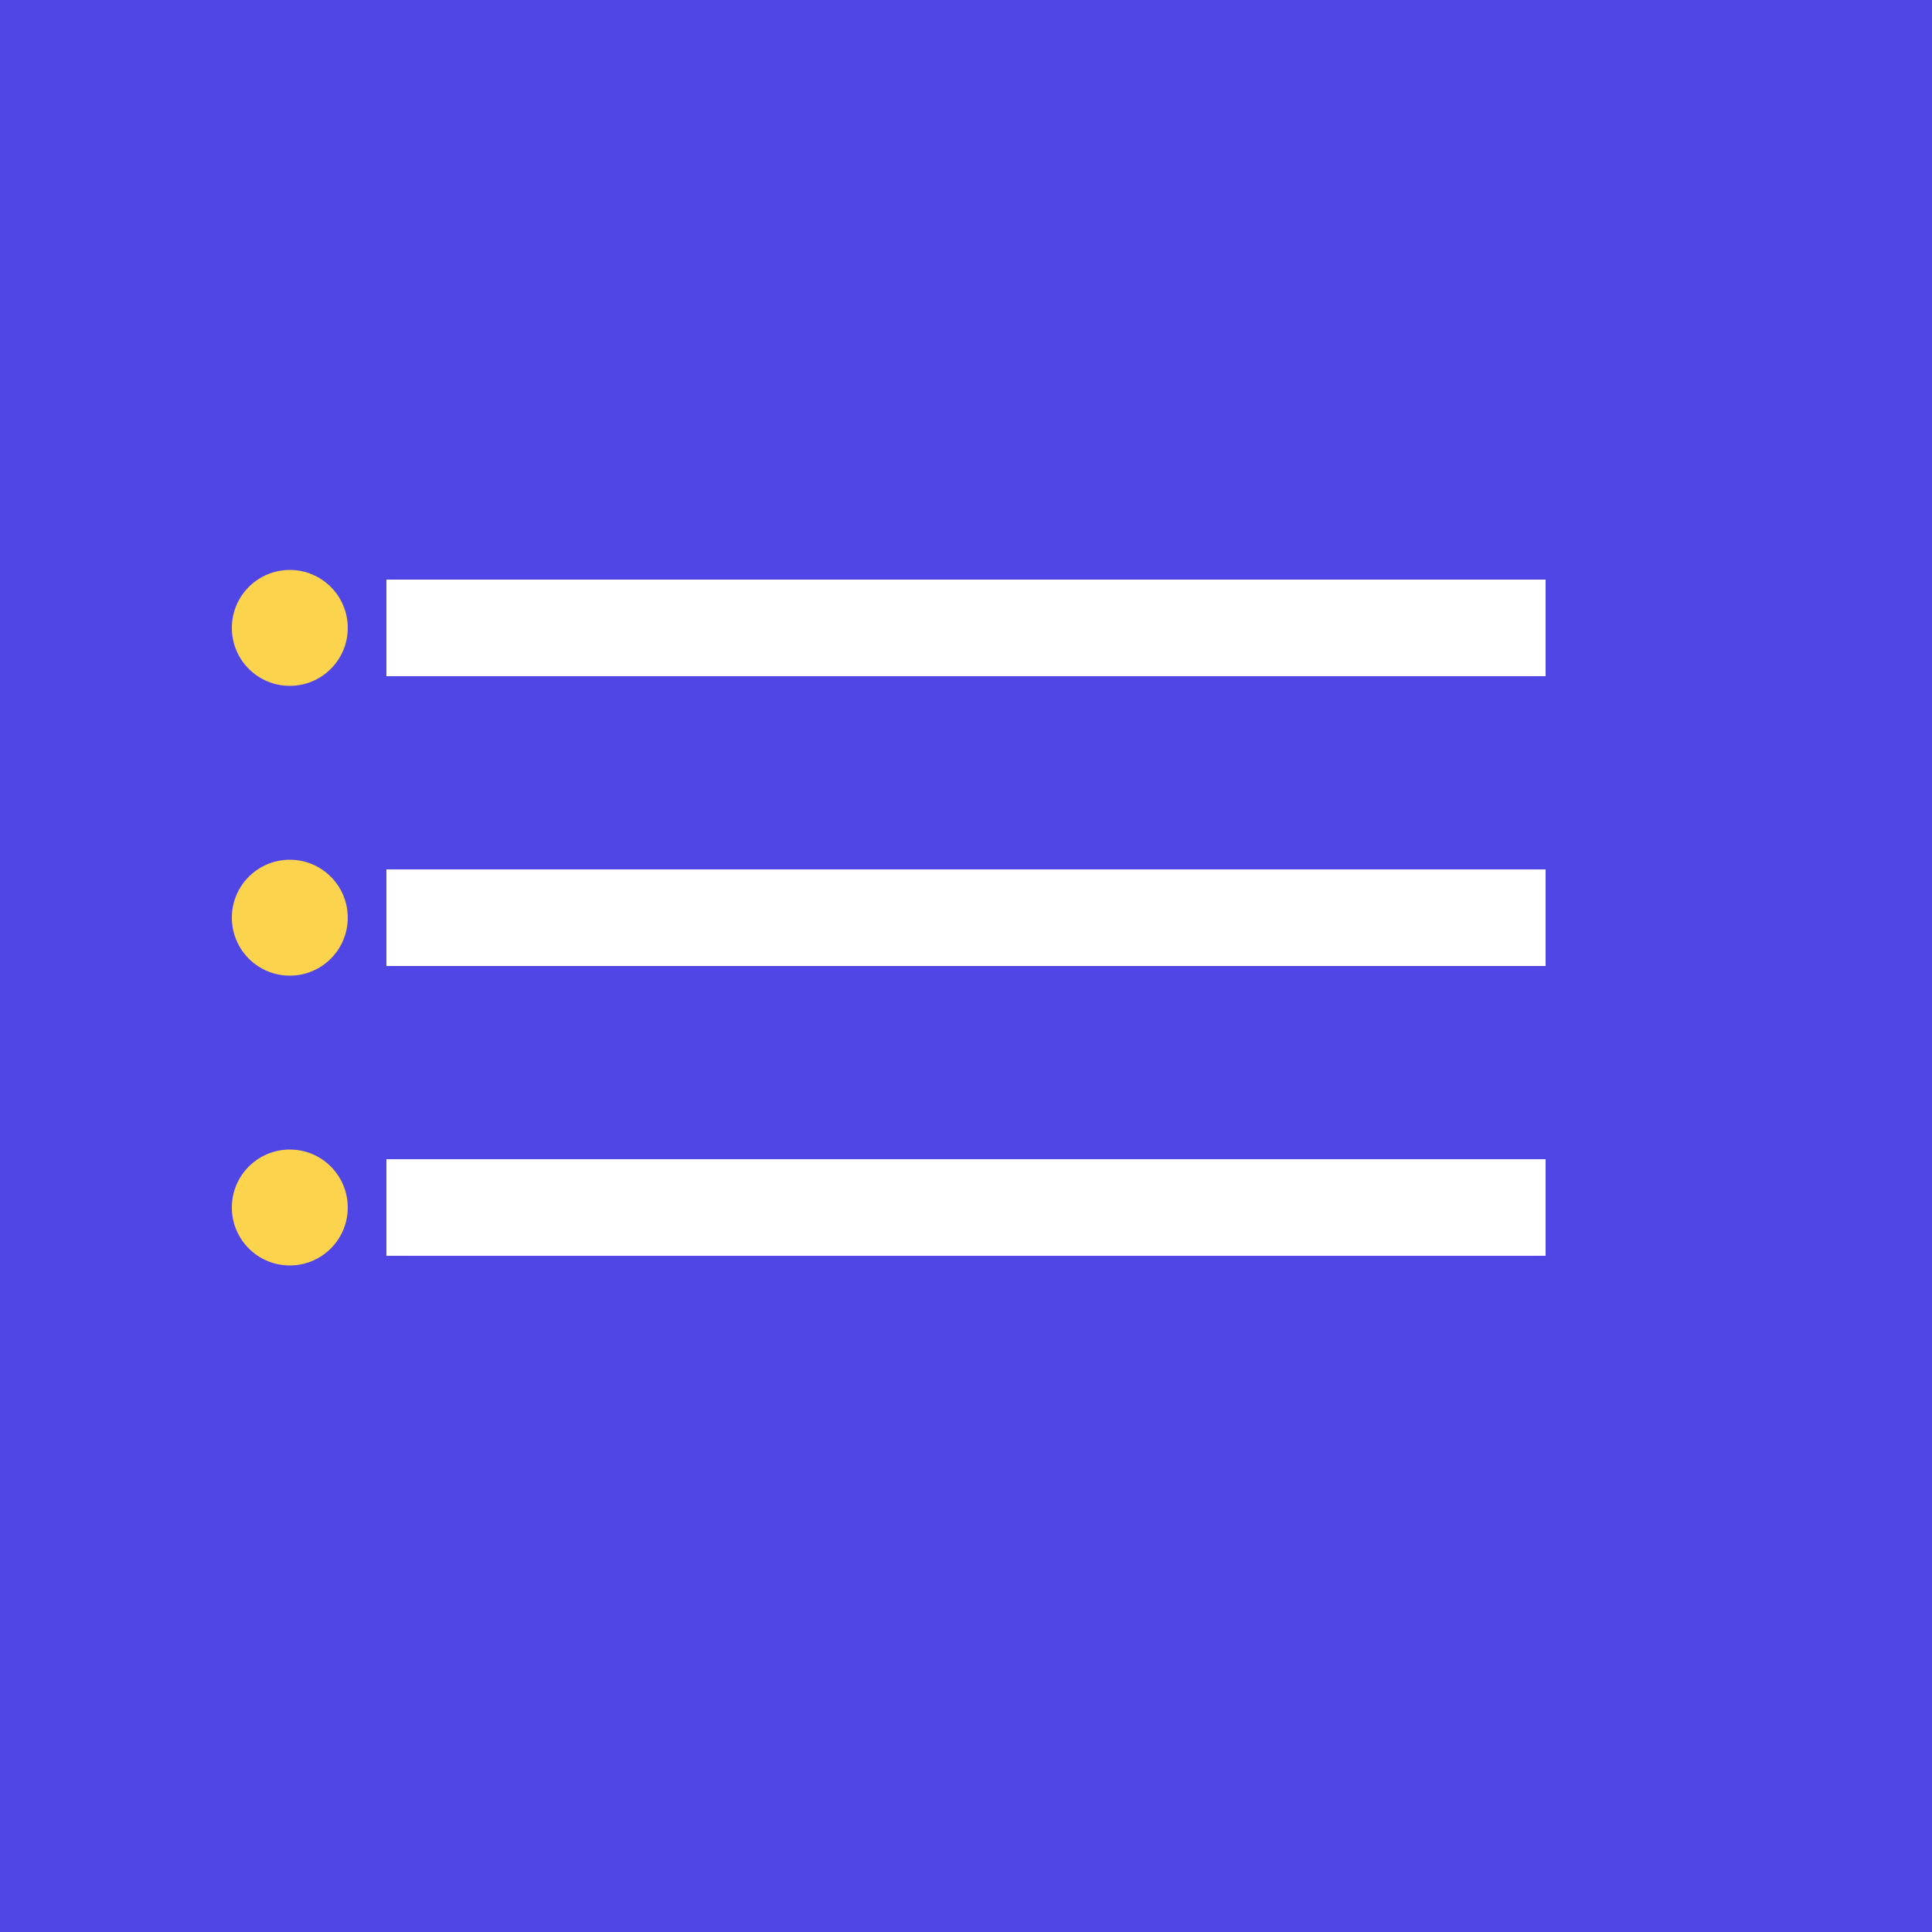
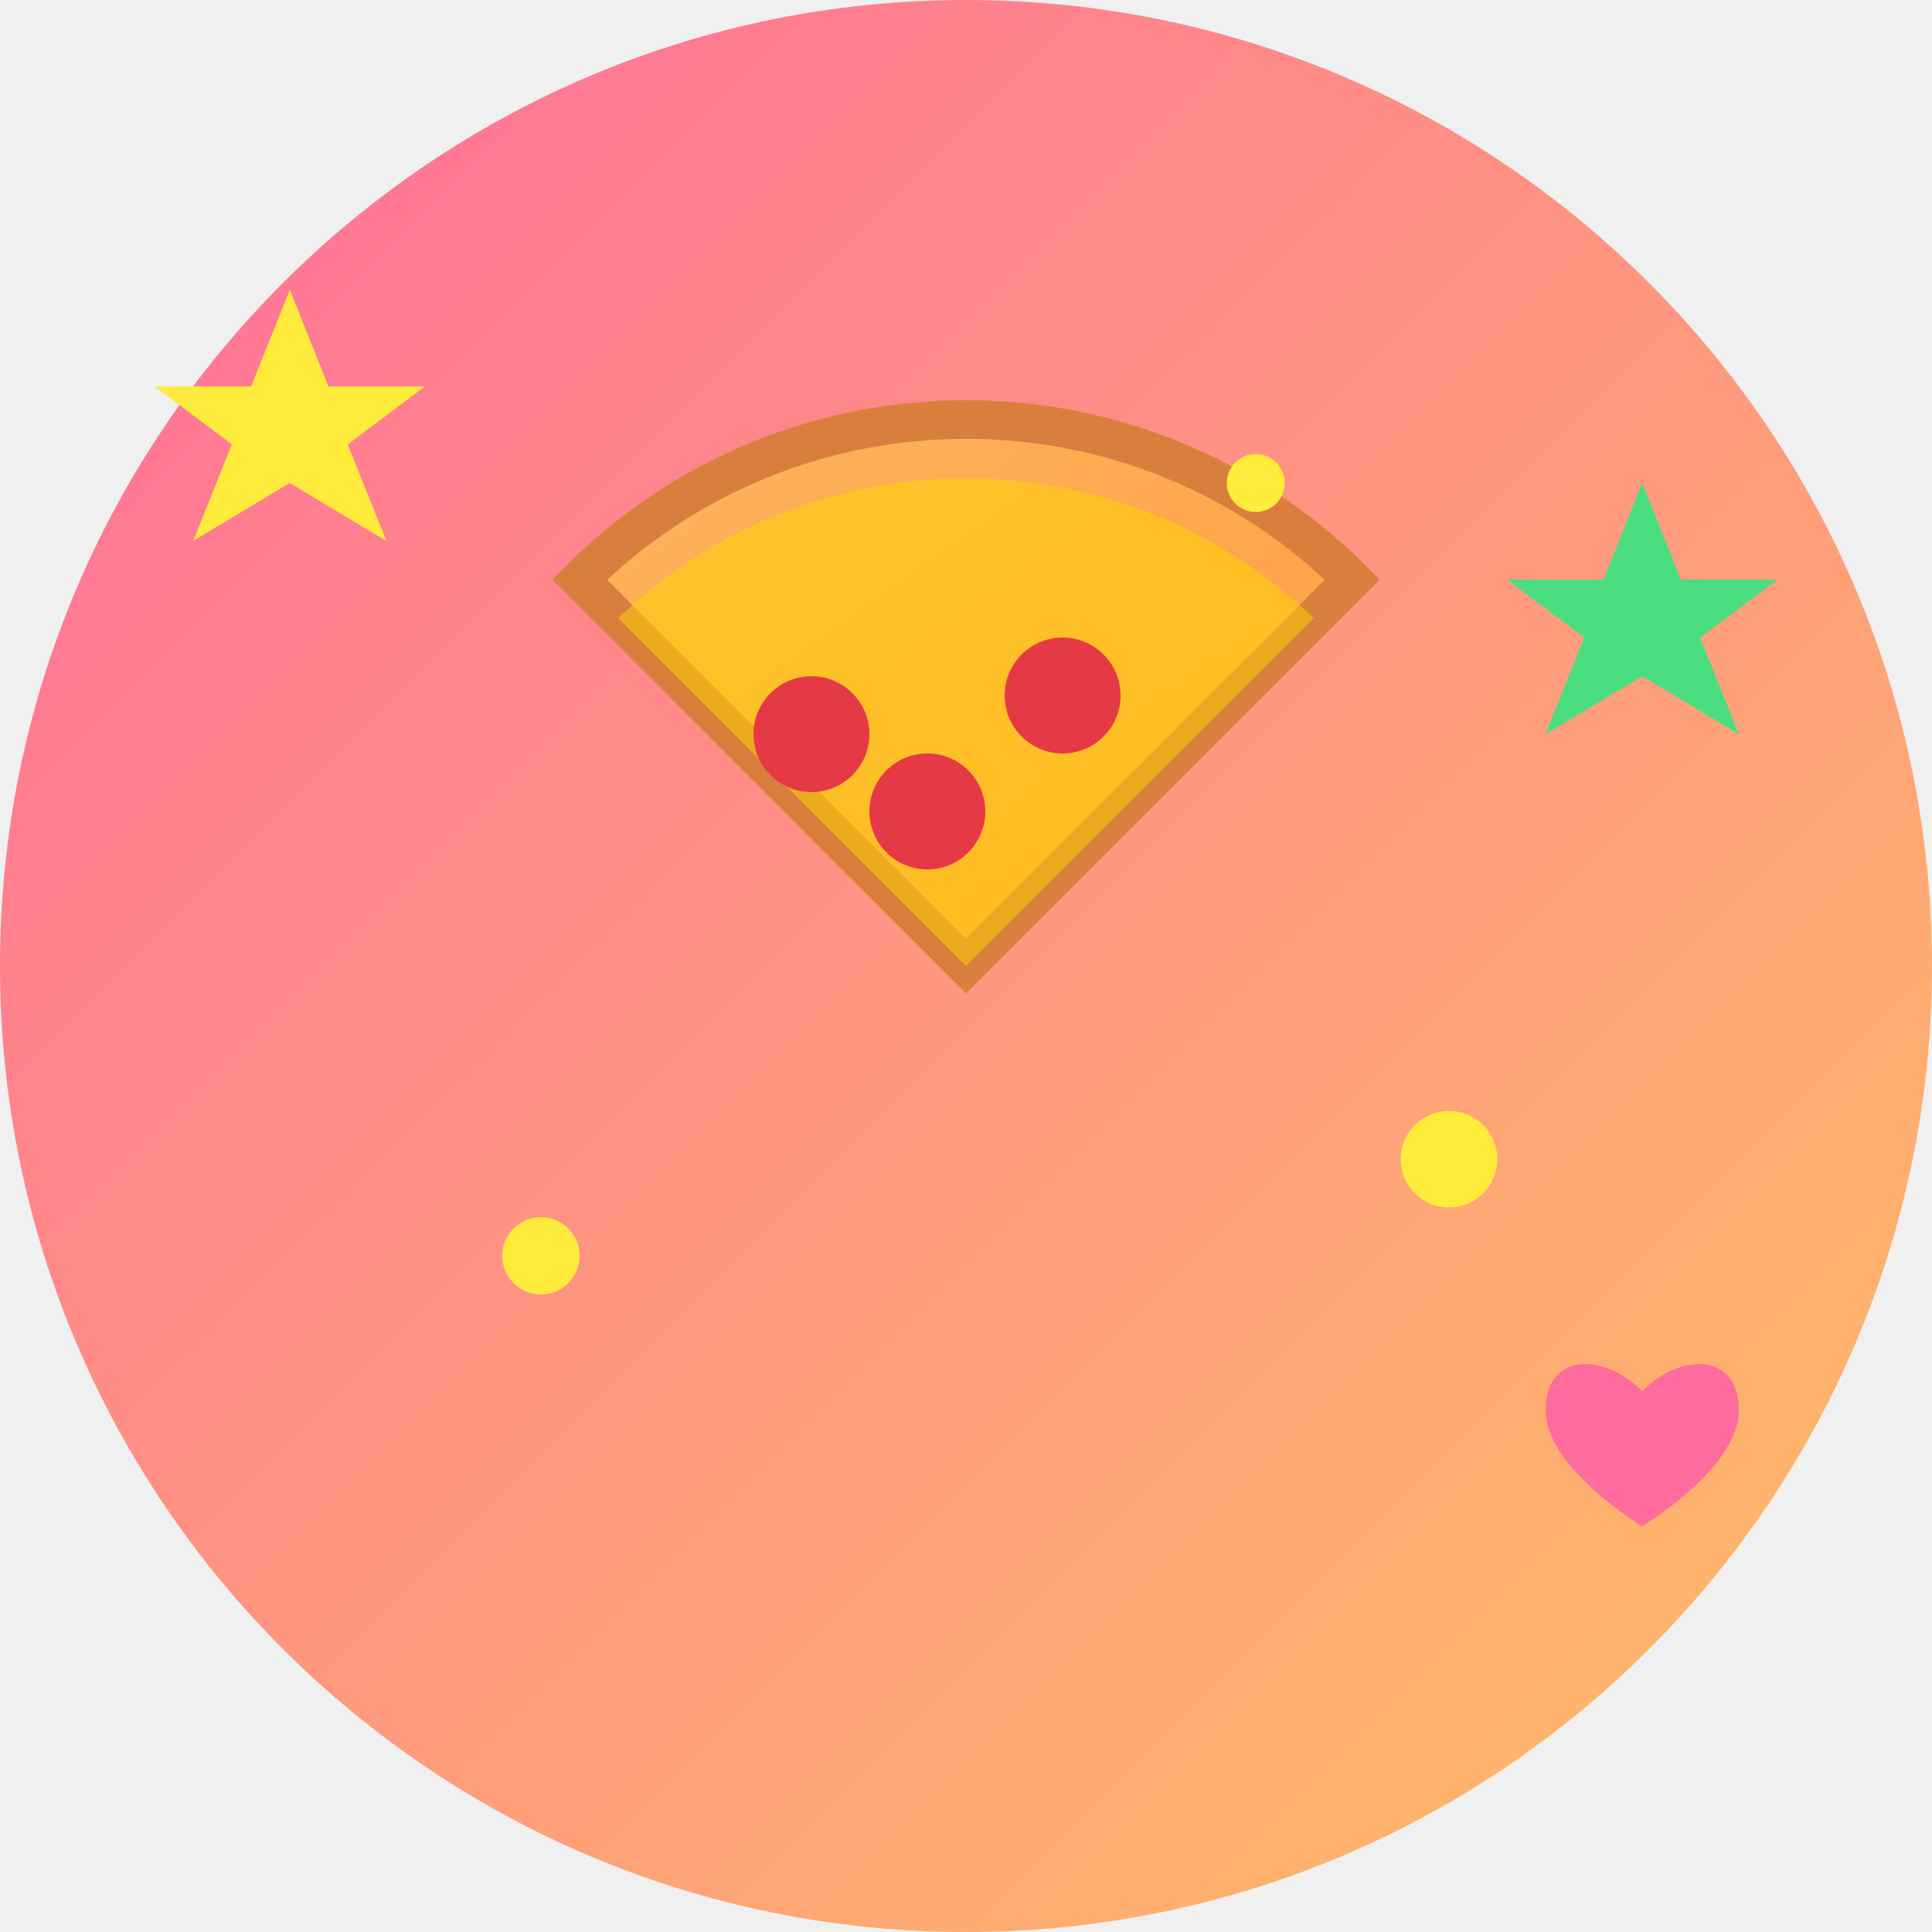
<svg xmlns="http://www.w3.org/2000/svg" viewBox="0 0 100 100">
-   <rect width="100" height="100" fill="#4F46E5" />
-   <path d="M20 30 h60 v5 h-60 z" fill="#FFF" />
-   <path d="M20 45 h60 v5 h-60 z" fill="#FFF" />
-   <path d="M20 60 h60 v5 h-60 z" fill="#FFF" />
-   <circle cx="15" cy="32.5" r="3" fill="#FCD34D" />
-   <circle cx="15" cy="47.5" r="3" fill="#FCD34D" />
-   <circle cx="15" cy="62.5" r="3" fill="#FCD34D" />
+   <defs>
+     <linearGradient id="bg" x1="0%" y1="0%" x2="100%" y2="100%">
+       <stop offset="0%" style="stop-color:#FF6B9D;stop-opacity:1" />
+       <stop offset="100%" style="stop-color:#FEC163;stop-opacity:1" />
+     </linearGradient>
+     <linearGradient id="pizza" x1="0%" y1="0%" x2="100%" y2="100%">
+       <stop offset="0%" style="stop-color:#FDB55E;stop-opacity:1" />
+       <stop offset="100%" style="stop-color:#FF9A3D;stop-opacity:1" />
+     </linearGradient>
+   </defs>
+   <circle cx="50" cy="50" r="50" fill="url(#bg)" />
+   <g transform="translate(50,50)">
+     <path d="M 0,0 L -20,-20 A 28.28 28.28 0 0 1 20,-20 Z" fill="url(#pizza)" stroke="#D97F3D" stroke-width="2" />
+     <path d="M 0,0 L -18,-18 A 26 26 0 0 1 18,-18 Z" fill="#FFD700" opacity="0.5" />
+     <circle cx="-8" cy="-12" r="3" fill="#E63946" />
+     <circle cx="5" cy="-14" r="3" fill="#E63946" />
+     <circle cx="-2" cy="-8" r="3" fill="#E63946" />
+     <circle cx="-22" cy="15" r="2" fill="#FFEB3B" />
+     <circle cx="25" cy="10" r="2.5" fill="#FFEB3B" />
+     <circle cx="15" cy="-25" r="1.5" fill="#FFEB3B" />
+   </g>
+   <path d="M 15,15 L 17,20 L 22,20 L 18,23 L 20,28 L 15,25 L 10,28 L 12,23 L 8,20 L 13,20 Z" fill="#FFEB3B" />
+   <path d="M 85,25 L 87,30 L 92,30 L 88,33 L 90,38 L 85,35 L 80,38 L 82,33 L 78,30 L 83,30 Z" fill="#4ADE80" />
+   <g transform="translate(85,75)">
+     <path d="M 0,-3 C -2,-5 -5,-5 -5,-2 C -5,1 0,4 0,4 C 0,4 5,1 5,-2 C 5,-5 2,-5 0,-3 Z" fill="#FF6B9D" />
+   </g>
</svg>
